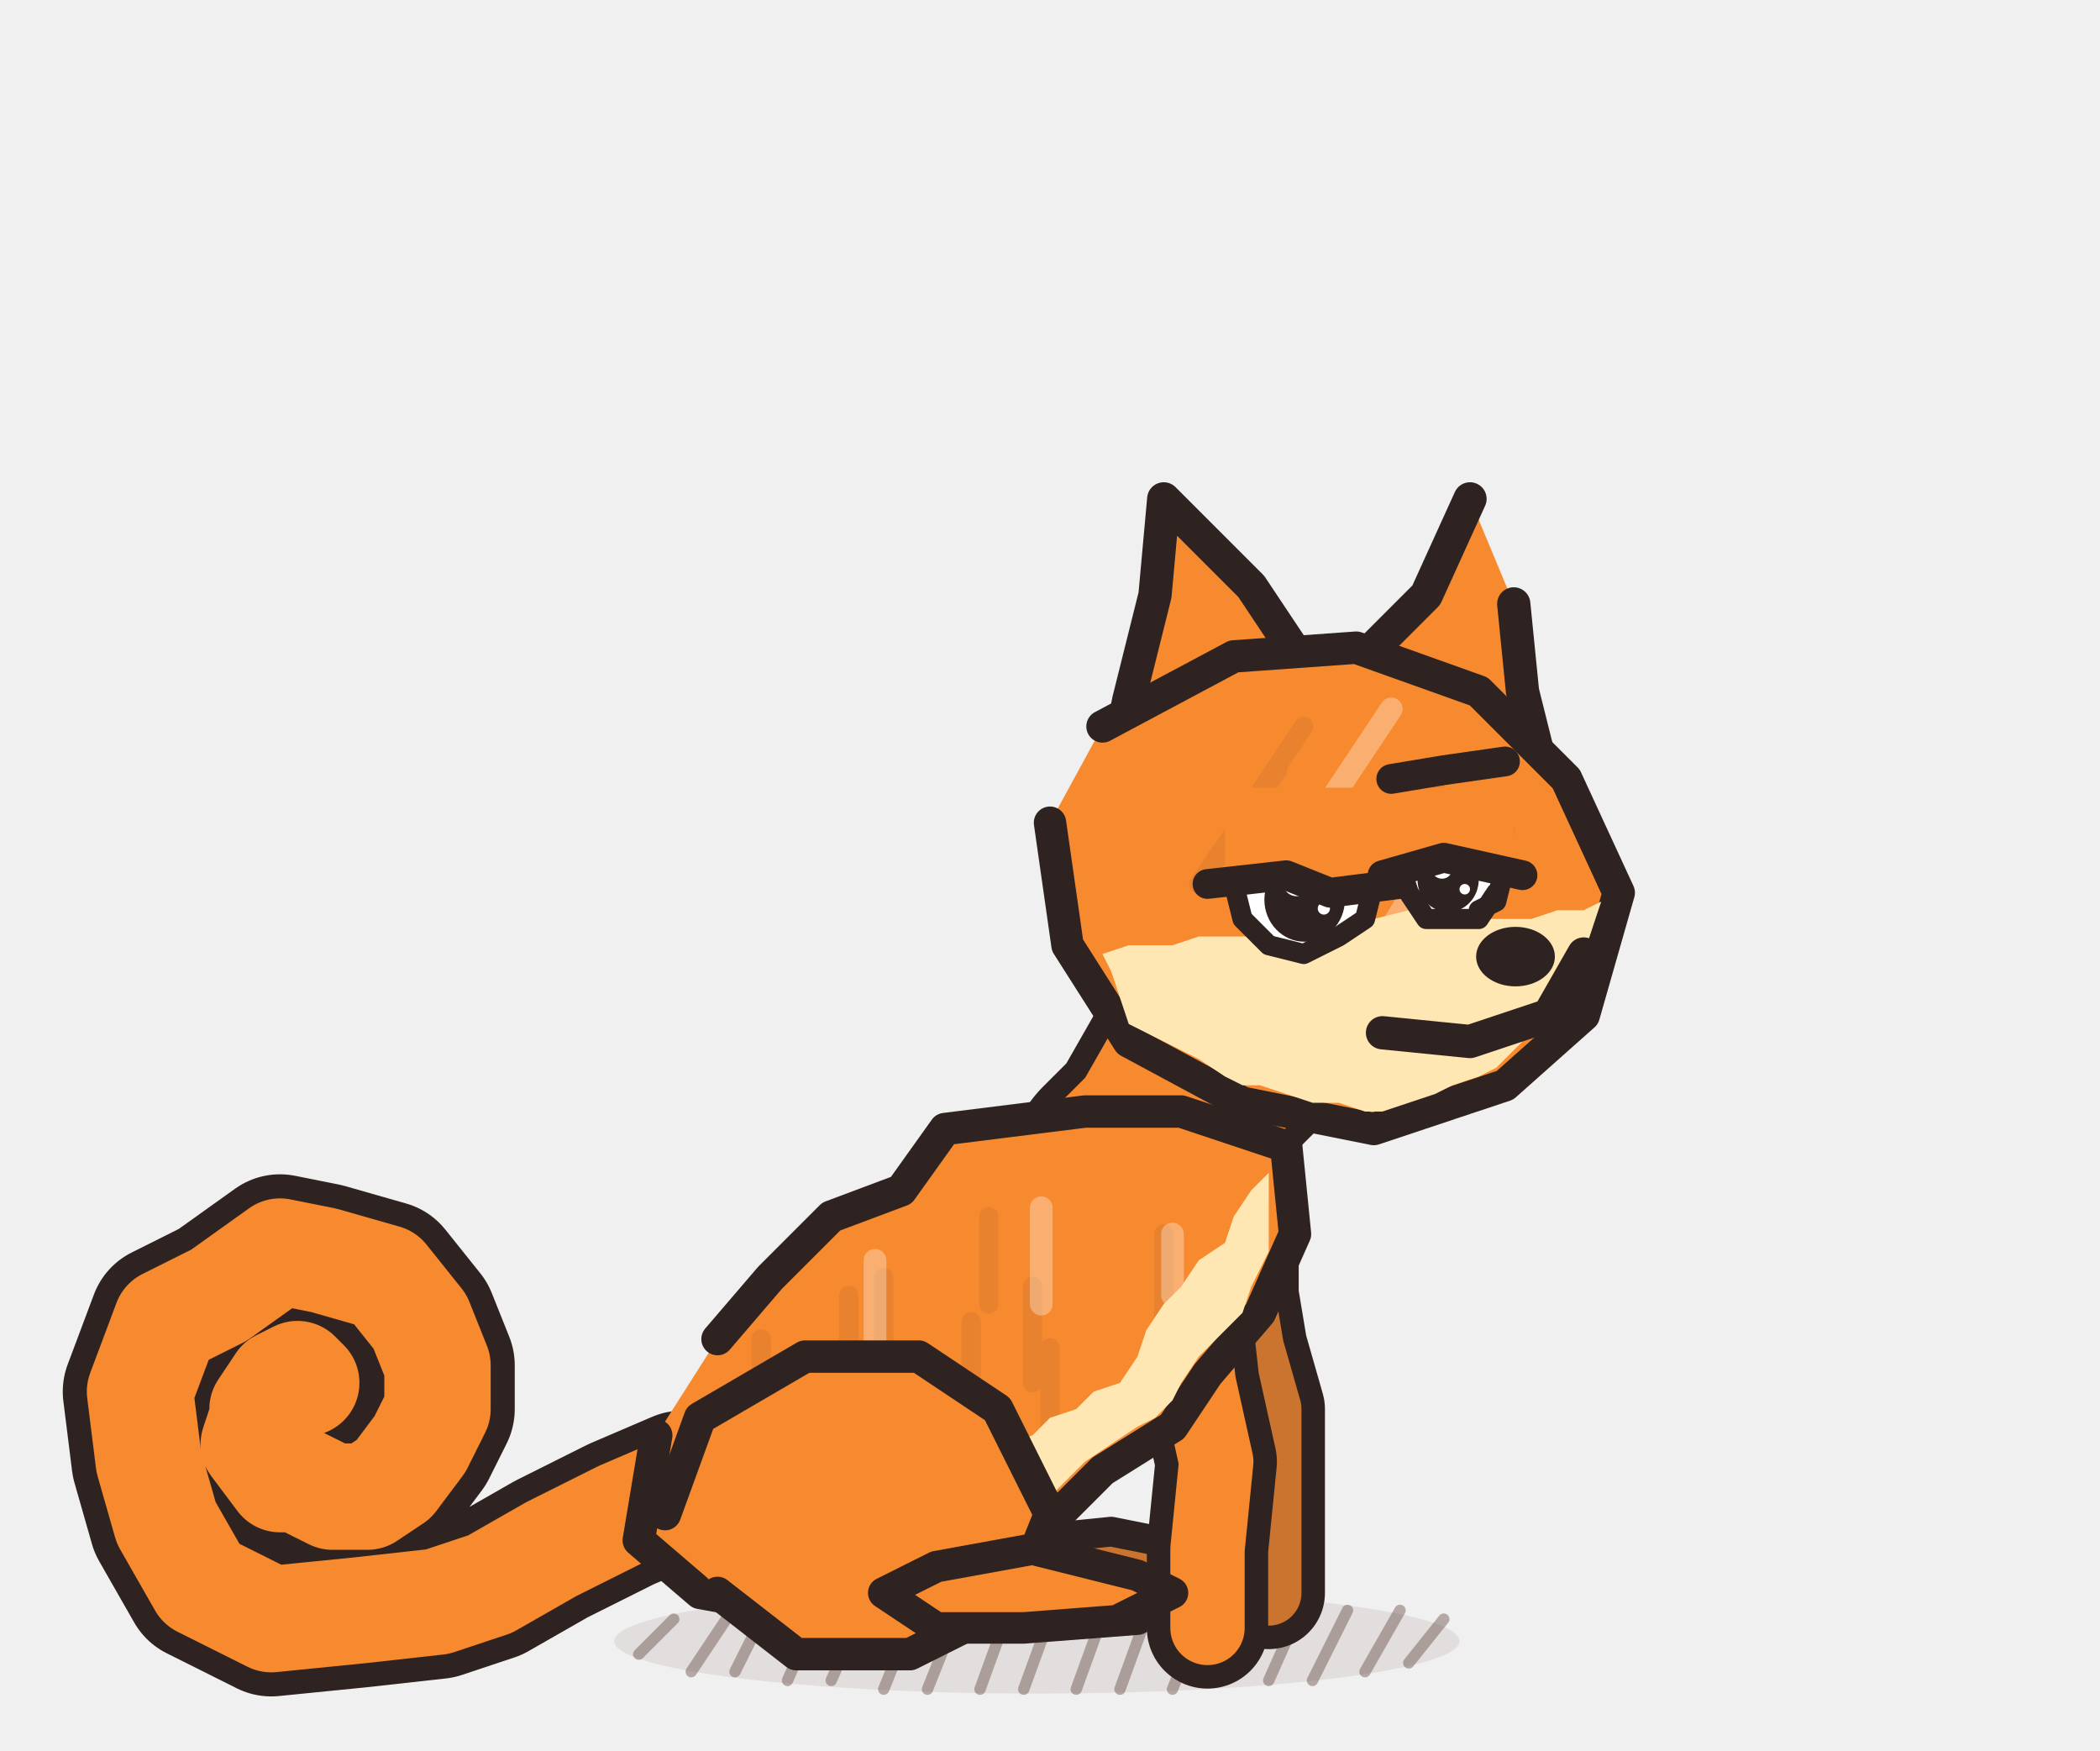
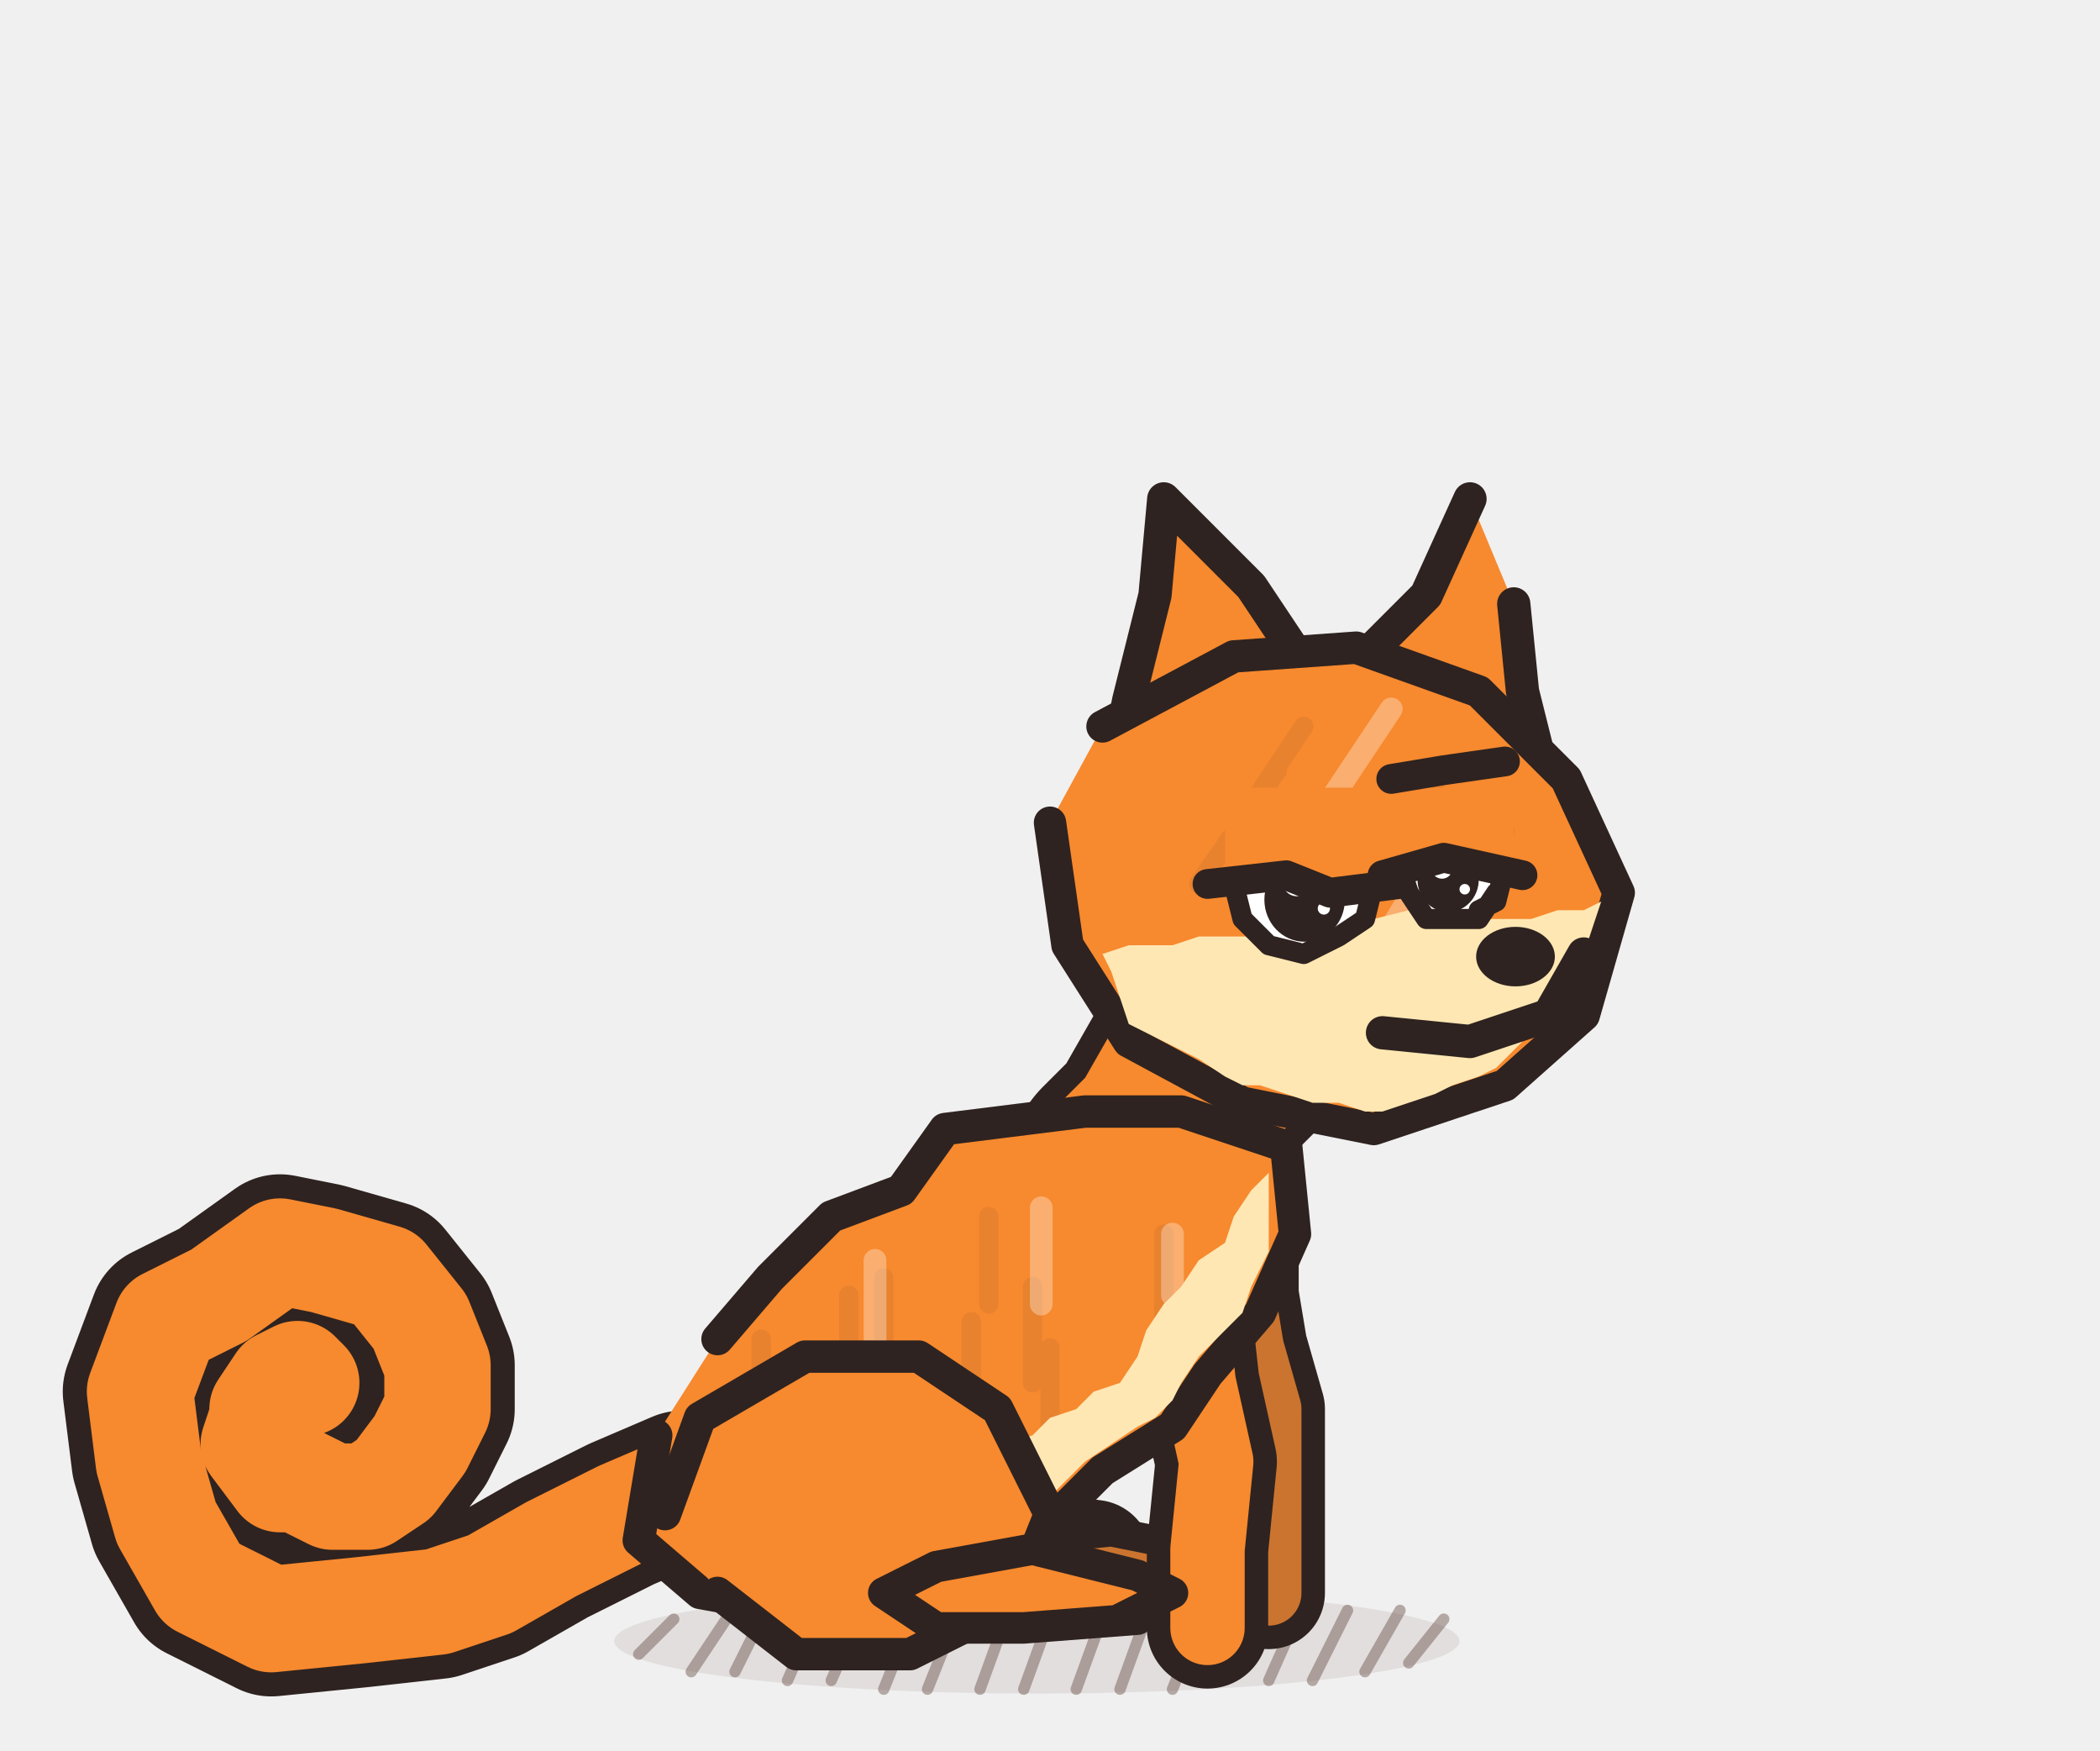
<svg xmlns="http://www.w3.org/2000/svg" width="240" height="200" class="pa-dog pa-pose-sit pa-d-anim" viewBox="0 0 240 200" role="img" aria-label="Mochi the Shiba Inu, sit">
  <style>.pa-d-f1,.pa-d-f2{opacity:0}.pa-d-f0{animation:b0 1s steps(1,end) infinite}.pa-d-f1{animation:b1 1s steps(1,end) infinite}.pa-d-f2{animation:b2 1s steps(1,end) infinite}@keyframes b0{0%{opacity:1}33.333%{opacity:0}100%{opacity:0}}@keyframes b1{0%{opacity:0}33.333%{opacity:1}66.666%{opacity:0}100%{opacity:0}}@keyframes b2{0%{opacity:0}66.666%{opacity:1}100%{opacity:1}}.pa-d-tw{transform-box:fill-box;transform-origin:50% 50%}</style>
  <g>
    <ellipse cx="118.5" cy="187.5" rx="48.3" ry="6" fill="#5B3D32" opacity="0.1" />
    <path d="M73 189l4 -4M79 191l4 -6M84 191l4 -8M90 192l4 -9M95 192l4 -9M101 193l4 -10M106 193l4 -10M112 193l4 -11M117 193l4 -11M123 193l4 -11M128 193l4 -11M134 193l4 -10M139 192l4 -10M145 192l4 -9M150 192l4 -8M156 191l4 -7M161 190l4 -5" stroke="#5B3D32" stroke-width="1.3" stroke-linecap="round" opacity="0.4" fill="none" />
    <g class="pa-d-f0">
      <path d="M78 170L71 173L63 177L56 181L50 183L41 184L31 185L23 181L19 174L17 167L16 159L19 151L25 148L32 143L37 144L44 146L48 151L50 156L50 161L48 165L45 169L42 171L38 171L34 169L32 169L29 165L30 162L30 161L32 158L34 157L35 158" fill="none" stroke="#2E2320" stroke-width="17.655" stroke-linecap="round" stroke-linejoin="round" />
      <path d="M78 170L71 173L63 177L56 181L50 183L41 184L31 185L23 181L19 174L17 167L16 159L19 151L25 148L32 143L37 144L44 146L48 151L50 156L50 161L48 165L45 169L42 171L38 171L34 169L32 169L29 165L30 162L30 161L32 158L34 157L35 158" fill="none" stroke="#F7892E" stroke-width="12.155" stroke-linecap="round" stroke-linejoin="round" />
      <g class="pa-d-leg pa-d-leg-FH">
+         <path d="M99 170L104 171L110 175L117 177L125 178" fill="none" stroke="#2E2320" stroke-width="13.265" stroke-linecap="round" stroke-linejoin="round" />
+         <path d="M99 170L104 171L110 175L117 177L125 178" fill="none" stroke="#cb742f" stroke-width="7.9" stroke-linecap="round" stroke-linejoin="round" />
        <path d="M116 182L112 179L117 176L127 175L137 177L140 181L136 184L127 184Z" fill="#cb742f" />
        <path d="M116 182L112 179L117 176L127 175L137 177L140 181L136 184L127 184" fill="none" stroke="#2E2320" stroke-width="3.4" stroke-linecap="round" stroke-linejoin="round" />
      </g>
      <g class="pa-d-leg pa-d-leg-FF">
        <path d="M142 139L142 148L143 154L145 161L145 167L145 176L145 182" fill="none" stroke="#2E2320" stroke-width="12.845" stroke-linecap="round" stroke-linejoin="round" />
        <path d="M142 139L142 148L143 154L145 161L145 167L145 176L145 182" fill="none" stroke="#cb742f" stroke-width="7.48" stroke-linecap="round" stroke-linejoin="round" />
      </g>
      <g class="pa-d-leg pa-d-leg-NF">
        <path d="M136 149L137 158L139 167L138 177L138 186" fill="none" stroke="#2E2320" stroke-width="13.865" stroke-linecap="round" stroke-linejoin="round" />
        <path d="M136 149L137 158L139 167L138 177L138 186" fill="none" stroke="#F7892E" stroke-width="8.5" stroke-linecap="round" stroke-linejoin="round" />
      </g>
      <path d="M129 134L133 130L137 123L142 118L145 111" fill="none" stroke="#2E2320" stroke-width="27.765" stroke-linecap="round" stroke-linejoin="round" />
      <path d="M129 134L133 130L137 123L142 118L145 111" fill="none" stroke="#F7892E" stroke-width="22.4" stroke-linecap="round" stroke-linejoin="round" />
      <path d="M82 153L88 146L95 139L103 136L108 129L124 127L135 127L147 131L148 141L144 150L138 157L134 163L126 168L119 175L103 181L91 184L80 182L73 176L75 164Z" fill="#F7892E" />
      <path d="M82 153L88 146L95 139L103 136L108 129L124 127L135 127L147 131L148 141L144 150L138 157L134 163L126 168L119 175L103 181L91 184L80 182L73 176L75 164" fill="none" stroke="#2E2320" stroke-width="3.7" stroke-linecap="round" stroke-linejoin="round" />
      <path d="M113 149L113 139M87 163L87 153M120 166L120 154M111 162L111 151M133 154L133 141M97 164L97 148M118 158L118 147M101 158L101 146" stroke="#d5782f" stroke-width="2.2" stroke-linecap="round" opacity=".42" />
      <path d="M134 148L134 141M96 171L96 158M100 155L100 144M119 149L119 138" stroke="#fff" stroke-width="2.6" stroke-linecap="round" opacity=".32" />
      <path d="M98 176L101 175L103 173L105 172L108 171L110 169L113 167L115 165L118 164L120 162L123 161L125 159L128 158L130 155L131 152L133 149L135 147L137 144L140 142L141 139L143 136L145 134L145 137L145 140L145 143L144 145L143 147L142 150L141 151L139 153L137 155L135 158L134 160L132 162L130 163L127 165L124 167L122 169L119 172L117 174L114 175L112 176L109 177L106 178L104 179L102 179L101 178Z" fill="#FFE7B3" />
      <g class="pa-d-leg pa-d-leg-NH">
        <path d="M76 173L80 162L92 155L105 155L114 161L120 173L116 183L104 189L91 189L82 182Z" fill="#F7892E" />
        <path d="M76 173L80 162L92 155L105 155L114 161L120 173L116 183L104 189L91 189L82 182" fill="none" stroke="#2E2320" stroke-width="3.7" stroke-linecap="round" stroke-linejoin="round" />
        <path d="M130 185L117 186L107 186L101 182L107 179L118 177L130 180L134 182Z" fill="#F7892E" />
        <path d="M130 185L117 186L107 186L101 182L107 179L118 177L130 180L134 182L128 185" fill="none" stroke="#2E2320" stroke-width="3.6" stroke-linecap="round" stroke-linejoin="round" />
      </g>
      <path d="M127 90L129 80L132 68L133 57L143 67L151 79L138 85Z" fill="#F7892E" />
      <path d="M127 90L129 80L132 68L133 57L143 67L151 79L138 85" fill="none" stroke="#2E2320" stroke-width="3.8" stroke-linecap="round" stroke-linejoin="round" />
      <path d="M173 69L174 79L177 91L165 83L155 76L163 68L168 57Z" fill="#F7892E" />
      <path d="M173 69L174 79L177 91L165 83L155 76L163 68L168 57" fill="none" stroke="#2E2320" stroke-width="3.8" stroke-linecap="round" stroke-linejoin="round" />
      <path d="M126 83L141 75L155 74L169 79L179 89L185 102L181 116L172 124L157 129L142 126L129 119L122 108L120 94Z" fill="#F7892E" />
      <path d="M126 83L141 75L155 74L169 79L179 89L185 102L181 116L172 124L157 129L142 126L129 119L122 108L120 94" fill="none" stroke="#2E2320" stroke-width="3.7" stroke-linecap="round" stroke-linejoin="round" />
      <path d="M137 101L146 88M149 83L143 92M167 102L172 95M159 97L164 90" stroke="#d5782f" stroke-width="2.2" stroke-linecap="round" opacity=".42" />
      <path d="M167 93L159 106M151 93L159 81" stroke="#fff" stroke-width="2.6" stroke-linecap="round" opacity=".32" />
      <path d="M126 109L129 108L131 108L134 108L137 107L140 107L143 107L145 106L148 106L151 105L154 105L157 105L161 104L164 104L167 104L170 105L173 105L175 105L178 104L181 104L183 103L182 106L181 109L181 111L180 114L179 115L177 117L175 118L173 120L171 122L169 123L166 124L164 125L161 126L158 127L156 127L153 126L150 126L147 125L144 124L142 124L140 123L137 121L135 120L133 119L131 118L129 117L128 114L127 111Z" fill="#FFE7B3" />
      <path d="M150 92L153 93L156 96L157 101L156 105L153 107L149 109L145 108L142 105L141 101L142 97L145 94Z" fill="#FFFFFF" />
      <path d="M150 92L153 93L156 96L157 101L156 105L153 107L149 109L145 108L142 105L141 101L142 97L145 94L149 93L153 94" fill="none" stroke="#2E2320" stroke-width="2.3" stroke-linecap="round" stroke-linejoin="round" />
      <ellipse cx="149.1" cy="102.8" rx="4.6" ry="4.8" fill="#2E2320" />
      <ellipse cx="148.2" cy="100.8" rx="1.6" ry="1.6" fill="#FFFFFF" />
      <ellipse cx="151.3" cy="103.8" rx="0.7" ry="0.7" fill="#FFFFFF" />
      <path d="M140 101L140 90L159 90L159 101Z" fill="#F7892E" />
      <path d="M138 101L147 100L152 102L160 101" fill="none" stroke="#2E2320" stroke-width="3.4" stroke-linecap="round" stroke-linejoin="round" />
      <path d="M171 102L169 105L166 105L163 105L161 102L160 99L161 96L163 94L165 93L169 94L171 96L172 99Z" fill="#FFFFFF" />
      <path d="M171 102L169 105L166 105L163 105L161 102L160 99L161 96L163 94L165 93L169 94L171 96L172 99L171 103L169 104" fill="none" stroke="#2E2320" stroke-width="2.3" stroke-linecap="round" stroke-linejoin="round" />
      <ellipse cx="165.5" cy="100.5" rx="3.5" ry="3.7" fill="#2E2320" />
      <ellipse cx="164.8" cy="99.2" rx="1.2" ry="1.2" fill="#FFFFFF" />
      <ellipse cx="167.4" cy="101.6" rx="0.6" ry="0.6" fill="#FFFFFF" />
      <path d="M158 99L158 90L173 90L173 99Z" fill="#F7892E" />
      <path d="M158 100L165 98L174 100" fill="none" stroke="#2E2320" stroke-width="3.4" stroke-linecap="round" stroke-linejoin="round" />
      <path d="M159 89L165 88L172 87" fill="none" stroke="#2E2320" stroke-width="3.4" stroke-linecap="round" stroke-linejoin="round" />
      <ellipse cx="173.2" cy="109.3" rx="4.5" ry="3.4" fill="#2E2320" />
      <path d="M158 118L168 119L177 116L181 109" fill="none" stroke="#2E2320" stroke-width="3.8" stroke-linecap="round" stroke-linejoin="round" />
    </g>
    <g class="pa-d-f1">
      <path d="M77 170L71 174L63 177L57 180L50 183L40 184L31 183L25 181L19 173L16 167L16 158L19 151L25 147L30 145L38 144L43 147L48 150L50 155L50 162L48 166L45 169L42 171L38 171L34 171L31 168L30 165L30 162L31 161L33 159L35 158L37 157" fill="none" stroke="#2E2320" stroke-width="17.655" stroke-linecap="round" stroke-linejoin="round" />
      <path d="M77 170L71 174L63 177L57 180L50 183L40 184L31 183L25 181L19 173L16 167L16 158L19 151L25 147L30 145L38 144L43 147L48 150L50 155L50 162L48 166L45 169L42 171L38 171L34 171L31 168L30 165L30 162L31 161L33 159L35 158L37 157" fill="none" stroke="#F7892E" stroke-width="12.155" stroke-linecap="round" stroke-linejoin="round" />
      <g class="pa-d-leg pa-d-leg-FH">
+         <path d="M99 170L104 171L110 175L117 177L125 178" fill="none" stroke="#2E2320" stroke-width="13.265" stroke-linecap="round" stroke-linejoin="round" />
+         <path d="M99 170L104 171L110 175L117 177L125 178" fill="none" stroke="#cb742f" stroke-width="7.9" stroke-linecap="round" stroke-linejoin="round" />
        <path d="M127 183L117 184L112 179L117 178L126 175L138 177L141 181L137 182Z" fill="#cb742f" />
        <path d="M127 183L117 184L112 179L117 178L126 175L138 177L141 181L137 182L126 183" fill="none" stroke="#2E2320" stroke-width="3.4" stroke-linecap="round" stroke-linejoin="round" />
      </g>
      <g class="pa-d-leg pa-d-leg-FF">
        <path d="M141 140L142 147L142 153L143 161L145 168L144 176L144 183" fill="none" stroke="#2E2320" stroke-width="12.845" stroke-linecap="round" stroke-linejoin="round" />
        <path d="M141 140L142 147L142 153L143 161L145 168L144 176L144 183" fill="none" stroke="#cb742f" stroke-width="7.48" stroke-linecap="round" stroke-linejoin="round" />
      </g>
      <g class="pa-d-leg pa-d-leg-NF">
        <path d="M136 149L137 159L139 167L138 177L138 186" fill="none" stroke="#2E2320" stroke-width="13.865" stroke-linecap="round" stroke-linejoin="round" />
        <path d="M136 149L137 159L139 167L138 177L138 186" fill="none" stroke="#F7892E" stroke-width="8.5" stroke-linecap="round" stroke-linejoin="round" />
      </g>
      <path d="M128 136L132 129L137 123L142 118L146 112" fill="none" stroke="#2E2320" stroke-width="27.765" stroke-linecap="round" stroke-linejoin="round" />
      <path d="M128 136L132 129L137 123L142 118L146 112" fill="none" stroke="#F7892E" stroke-width="22.4" stroke-linecap="round" stroke-linejoin="round" />
      <path d="M139 158L134 164L125 170L118 175L103 180L91 183L78 180L74 174L75 164L82 152L89 146L95 140L102 134L108 130L123 125L135 125L146 132L148 140L143 151Z" fill="#F7892E" />
      <path d="M139 158L134 164L125 170L118 175L103 180L91 183L78 180L74 174L75 164L82 152L89 146L95 140L102 134L108 130L123 125L135 125L146 132L148 140L143 151L138 157" fill="none" stroke="#2E2320" stroke-width="3.7" stroke-linecap="round" stroke-linejoin="round" />
      <path d="M128 141L128 133M104 160L104 151M98 160L98 148M121 150L121 141M125 150L125 135M102 158L102 147M107 167L108 153M109 173L109 163" stroke="#d5782f" stroke-width="2.2" stroke-linecap="round" opacity=".42" />
      <path d="M95 160L95 149M131 135L131 151M100 170L100 162M104 148L104 139" stroke="#fff" stroke-width="2.6" stroke-linecap="round" opacity=".32" />
      <path d="M97 178L100 176L102 174L105 173L108 171L110 170L113 168L115 167L118 165L120 164L123 162L126 160L128 159L130 156L131 154L132 151L134 149L135 146L137 144L138 142L140 139L142 137L144 134L144 137L145 139L145 142L144 145L143 147L142 150L141 152L139 155L137 157L135 160L133 162L131 164L128 165L126 167L123 169L121 171L119 172L117 174L115 175L112 175L109 176L106 177L103 178L101 178L99 179Z" fill="#FFE7B3" />
      <g class="pa-d-leg pa-d-leg-NH">
        <path d="M105 153L114 162L118 173L116 183L104 189L91 189L80 181L76 171L82 161L92 155Z" fill="#F7892E" />
        <path d="M105 153L114 162L118 173L116 183L104 189L91 189L80 181L76 171L82 161L92 155L106 155" fill="none" stroke="#2E2320" stroke-width="3.7" stroke-linecap="round" stroke-linejoin="round" />
        <path d="M119 177L130 179L134 182L128 185L118 185L106 184L101 183L107 179Z" fill="#F7892E" />
        <path d="M119 177L130 179L134 182L128 185L118 185L106 184L101 183L107 179L118 177" fill="none" stroke="#2E2320" stroke-width="3.6" stroke-linecap="round" stroke-linejoin="round" />
      </g>
      <path d="M133 58L141 69L150 77L140 85L128 90L128 79L131 70Z" fill="#F7892E" />
      <path d="M133 58L141 69L150 77L140 85L128 90L128 79L131 70" fill="none" stroke="#2E2320" stroke-width="3.8" stroke-linecap="round" stroke-linejoin="round" />
      <path d="M166 85L155 78L163 68L170 57L173 68L174 79L177 91Z" fill="#F7892E" />
      <path d="M166 85L155 78L163 68L170 57L173 68L174 79L177 91" fill="none" stroke="#2E2320" stroke-width="3.8" stroke-linecap="round" stroke-linejoin="round" />
      <path d="M185 102L182 115L172 124L156 128L141 125L130 119L122 109L120 95L127 84L141 75L156 74L170 79L180 89Z" fill="#F7892E" />
      <path d="M185 102L182 115L172 124L156 128L141 125L130 119L122 109L120 95L127 84L141 75L156 74L170 79L180 89L183 101" fill="none" stroke="#2E2320" stroke-width="3.7" stroke-linecap="round" stroke-linejoin="round" />
      <path d="M168 97L173 90M160 88L155 95M156 87L148 98M143 84L138 92" stroke="#d5782f" stroke-width="2.2" stroke-linecap="round" opacity=".42" />
      <path d="M164 102L170 93M145 86L136 99" stroke="#fff" stroke-width="2.6" stroke-linecap="round" opacity=".32" />
      <path d="M126 110L129 109L132 108L135 108L138 107L141 106L144 106L147 106L149 106L152 105L155 105L158 105L161 105L164 104L168 104L171 104L174 104L177 104L180 103L182 103L182 106L182 109L181 112L181 114L179 115L178 116L177 117L174 120L172 122L170 122L167 123L164 124L161 125L157 126L156 126L152 126L149 125L146 124L143 124L140 123L138 121L135 120L133 118L131 117L129 115L127 112Z" fill="#FFE7B3" />
      <path d="M156 105L153 108L149 109L145 108L142 105L141 101L142 97L145 93L149 93L153 94L156 97L157 101Z" fill="#FFFFFF" />
      <path d="M156 105L153 108L149 109L145 108L142 105L141 101L142 97L145 93L149 93L153 94L156 97L157 101L156 105L153 107" fill="none" stroke="#2E2320" stroke-width="2.3" stroke-linecap="round" stroke-linejoin="round" />
      <ellipse cx="149.1" cy="102.4" rx="4.6" ry="4.8" fill="#2E2320" />
      <ellipse cx="147.9" cy="99.9" rx="1.6" ry="1.6" fill="#FFFFFF" />
      <ellipse cx="151.3" cy="104.4" rx="0.7" ry="0.7" fill="#FFFFFF" />
      <path d="M140 101L140 90L159 90L159 101Z" fill="#F7892E" />
      <path d="M140 100L146 100L153 100L159 100" fill="none" stroke="#2E2320" stroke-width="3.4" stroke-linecap="round" stroke-linejoin="round" />
      <path d="M172 100L171 102L169 104L166 105L162 104L160 103L160 99L160 96L162 94L165 93L169 94L171 96Z" fill="#FFFFFF" />
      <path d="M172 100L171 102L169 104L166 105L162 104L160 103L160 99L160 96L162 94L165 93L169 94L171 96L172 99L171 103" fill="none" stroke="#2E2320" stroke-width="2.3" stroke-linecap="round" stroke-linejoin="round" />
      <ellipse cx="166.4" cy="100.4" rx="3.5" ry="3.7" fill="#2E2320" />
      <ellipse cx="164.5" cy="99.2" rx="1.2" ry="1.2" fill="#FFFFFF" />
      <ellipse cx="167.1" cy="101.6" rx="0.6" ry="0.6" fill="#FFFFFF" />
      <path d="M158 99L158 90L173 90L173 99Z" fill="#F7892E" />
      <path d="M157 100L166 99L174 99" fill="none" stroke="#2E2320" stroke-width="3.4" stroke-linecap="round" stroke-linejoin="round" />
      <path d="M158 89L167 88L173 87" fill="none" stroke="#2E2320" stroke-width="3.4" stroke-linecap="round" stroke-linejoin="round" />
      <ellipse cx="173.6" cy="109.1" rx="4.5" ry="3.4" fill="#2E2320" />
      <path d="M158 118L167 121L176 116L180 110" fill="none" stroke="#2E2320" stroke-width="3.8" stroke-linecap="round" stroke-linejoin="round" />
    </g>
    <g class="pa-d-f2">
      <path d="M77 171L71 174L64 178L56 179L50 183L41 184L33 184L23 180L18 173L16 166L16 159L20 151L24 147L32 145L37 144L44 146L48 151L50 156L51 162L49 166L46 169L42 172L38 171L34 170L31 169L30 166L31 163L31 160L33 159L34 158L36 158" fill="none" stroke="#2E2320" stroke-width="17.655" stroke-linecap="round" stroke-linejoin="round" />
      <path d="M77 171L71 174L64 178L56 179L50 183L41 184L33 184L23 180L18 173L16 166L16 159L20 151L24 147L32 145L37 144L44 146L48 151L50 156L51 162L49 166L46 169L42 172L38 171L34 170L31 169L30 166L31 163L31 160L33 159L34 158L36 158" fill="none" stroke="#F7892E" stroke-width="12.155" stroke-linecap="round" stroke-linejoin="round" />
      <g class="pa-d-leg pa-d-leg-FH">
+         <path d="M99 170L104 171L110 175L117 177L125 178" fill="none" stroke="#2E2320" stroke-width="13.265" stroke-linecap="round" stroke-linejoin="round" />
+         <path d="M99 170L104 171L110 175L117 177L125 178" fill="none" stroke="#cb742f" stroke-width="7.9" stroke-linecap="round" stroke-linejoin="round" />
        <path d="M141 179L136 183L126 184L117 182L113 179L117 176L127 176L137 177Z" fill="#cb742f" />
        <path d="M141 179L136 183L126 184L117 182L113 179L117 176L127 176L137 177L141 179" fill="none" stroke="#2E2320" stroke-width="3.4" stroke-linecap="round" stroke-linejoin="round" />
      </g>
      <g class="pa-d-leg pa-d-leg-FF">
        <path d="M142 139L142 148L144 155L144 161L144 168L143 175L144 183" fill="none" stroke="#2E2320" stroke-width="12.845" stroke-linecap="round" stroke-linejoin="round" />
        <path d="M142 139L142 148L144 155L144 161L144 168L143 175L144 183" fill="none" stroke="#cb742f" stroke-width="7.48" stroke-linecap="round" stroke-linejoin="round" />
      </g>
      <g class="pa-d-leg pa-d-leg-NF">
        <path d="M136 149L136 159L139 168L138 178L138 186" fill="none" stroke="#2E2320" stroke-width="13.865" stroke-linecap="round" stroke-linejoin="round" />
        <path d="M136 149L136 159L139 168L138 178L138 186" fill="none" stroke="#F7892E" stroke-width="8.5" stroke-linecap="round" stroke-linejoin="round" />
      </g>
      <path d="M128 135L133 130L138 123L142 118L147 111" fill="none" stroke="#2E2320" stroke-width="27.765" stroke-linecap="round" stroke-linejoin="round" />
      <path d="M128 135L133 130L138 123L142 118L147 111" fill="none" stroke="#F7892E" stroke-width="22.4" stroke-linecap="round" stroke-linejoin="round" />
      <path d="M147 139L145 151L138 157L134 164L126 169L118 175L105 181L90 182L80 181L74 176L75 164L82 152L88 146L95 138L102 134L108 131L124 127L136 126L146 132Z" fill="#F7892E" />
      <path d="M147 139L145 151L138 157L134 164L126 169L118 175L105 181L90 182L80 181L74 176L75 164L82 152L88 146L95 138L102 134L108 131L124 127L136 126L146 132" fill="none" stroke="#2E2320" stroke-width="3.7" stroke-linecap="round" stroke-linejoin="round" />
      <path d="M127 141L127 156M99 172L99 159M92 174L92 158M125 137L125 152M91 163L91 154M105 151L104 164M88 167L88 156M86 168L86 154" stroke="#d5782f" stroke-width="2.2" stroke-linecap="round" opacity=".42" />
      <path d="M124 148L124 132M121 148L121 137M104 154L105 141M115 152L115 140" stroke="#fff" stroke-width="2.6" stroke-linecap="round" opacity=".32" />
      <path d="M98 177L101 175L103 174L106 172L108 170L110 169L112 167L115 165L117 164L120 162L123 160L125 159L128 157L130 155L131 152L132 149L135 146L137 144L140 141L141 139L142 136L143 133L144 136L145 139L145 142L144 144L144 147L143 150L143 150L141 152L139 153L137 155L135 158L134 160L133 162L131 164L128 166L125 168L122 169L119 172L117 173L114 174L111 176L108 177L105 179L104 179L101 179Z" fill="#FFE7B3" />
      <g class="pa-d-leg pa-d-leg-NH">
        <path d="M104 153L116 160L119 173L115 181L104 188L91 189L82 182L78 172L80 160L92 153Z" fill="#F7892E" />
        <path d="M104 153L116 160L119 173L115 181L104 188L91 189L82 182L78 172L80 160L92 153" fill="none" stroke="#2E2320" stroke-width="3.7" stroke-linecap="round" stroke-linejoin="round" />
        <path d="M108 178L117 178L129 180L134 181L129 186L117 185L105 184L102 181Z" fill="#F7892E" />
        <path d="M108 178L117 178L129 180L134 181L129 186L117 185L105 184L102 181" fill="none" stroke="#2E2320" stroke-width="3.6" stroke-linecap="round" stroke-linejoin="round" />
      </g>
      <path d="M126 90L129 80L132 69L133 58L142 67L151 79L139 85Z" fill="#F7892E" />
      <path d="M126 90L129 80L132 69L133 58L142 67L151 79L139 85L127 90" fill="none" stroke="#2E2320" stroke-width="3.8" stroke-linecap="round" stroke-linejoin="round" />
      <path d="M177 91L166 83L154 77L161 69L169 58L173 69L175 81Z" fill="#F7892E" />
      <path d="M177 91L166 83L154 77L161 69L169 58L173 69L175 81" fill="none" stroke="#2E2320" stroke-width="3.8" stroke-linecap="round" stroke-linejoin="round" />
      <path d="M141 76L155 74L170 79L179 88L185 101L182 115L171 124L157 129L140 127L130 120L121 108L122 96L127 85Z" fill="#F7892E" />
      <path d="M141 76L155 74L170 79L179 88L185 101L182 115L171 124L157 129L140 127L130 120L121 108L122 96L127 85L140 77" fill="none" stroke="#2E2320" stroke-width="3.7" stroke-linecap="round" stroke-linejoin="round" />
      <path d="M170 92L166 98M132 90L137 83M154 89L159 83M156 105L166 92" stroke="#d5782f" stroke-width="2.2" stroke-linecap="round" opacity=".42" />
      <path d="M147 103L151 96M168 99L172 93" stroke="#fff" stroke-width="2.6" stroke-linecap="round" opacity=".32" />
      <path d="M126 109L129 109L132 109L135 108L137 108L140 108L143 107L146 107L149 106L152 106L155 105L158 106L161 106L163 106L167 105L170 105L173 105L176 104L180 104L183 103L182 106L181 109L181 112L181 114L179 116L177 117L174 119L172 121L170 123L167 124L164 125L161 126L158 127L156 127L153 127L151 127L148 126L145 126L142 126L140 125L137 123L134 121L132 120L130 118L129 115L127 112Z" fill="#FFE7B3" />
      <path d="M149 93L153 94L156 97L157 101L156 105L153 107L149 109L145 108L142 105L141 101L142 97L145 94Z" fill="#FFFFFF" />
      <path d="M149 93L153 94L156 97L157 101L156 105L153 107L149 109L145 108L142 105L141 101L142 97L145 94L149 93L153 94" fill="none" stroke="#2E2320" stroke-width="2.3" stroke-linecap="round" stroke-linejoin="round" />
      <ellipse cx="149.5" cy="102.5" rx="4.6" ry="4.8" fill="#2E2320" />
      <ellipse cx="148.1" cy="100.4" rx="1.6" ry="1.6" fill="#FFFFFF" />
      <ellipse cx="150.9" cy="104.3" rx="0.7" ry="0.7" fill="#FFFFFF" />
      <path d="M140 101L140 90L159 90L159 101Z" fill="#F7892E" />
      <path d="M139 100L146 100L153 101L159 100" fill="none" stroke="#2E2320" stroke-width="3.4" stroke-linecap="round" stroke-linejoin="round" />
      <path d="M160 99L161 96L163 94L166 93L168 94L171 96L172 99L171 102L169 105L166 105L163 104L160 102Z" fill="#FFFFFF" />
      <path d="M160 99L161 96L163 94L166 93L168 94L171 96L172 99L171 102L169 105L166 105L163 104L160 102L160 99L160 96" fill="none" stroke="#2E2320" stroke-width="2.3" stroke-linecap="round" stroke-linejoin="round" />
      <ellipse cx="166.2" cy="100.5" rx="3.5" ry="3.7" fill="#2E2320" />
      <ellipse cx="165" cy="98.5" rx="1.2" ry="1.2" fill="#FFFFFF" />
      <ellipse cx="167" cy="101.3" rx="0.6" ry="0.6" fill="#FFFFFF" />
      <path d="M158 99L158 90L173 90L173 99Z" fill="#F7892E" />
      <path d="M158 99L166 100L175 99" fill="none" stroke="#2E2320" stroke-width="3.4" stroke-linecap="round" stroke-linejoin="round" />
      <path d="M158 89L165 88L172 86" fill="none" stroke="#2E2320" stroke-width="3.4" stroke-linecap="round" stroke-linejoin="round" />
      <ellipse cx="173.4" cy="109.3" rx="4.5" ry="3.4" fill="#2E2320" />
      <path d="M158 119L168 119L175 116L181 110" fill="none" stroke="#2E2320" stroke-width="3.8" stroke-linecap="round" stroke-linejoin="round" />
    </g>
  </g>
</svg>
